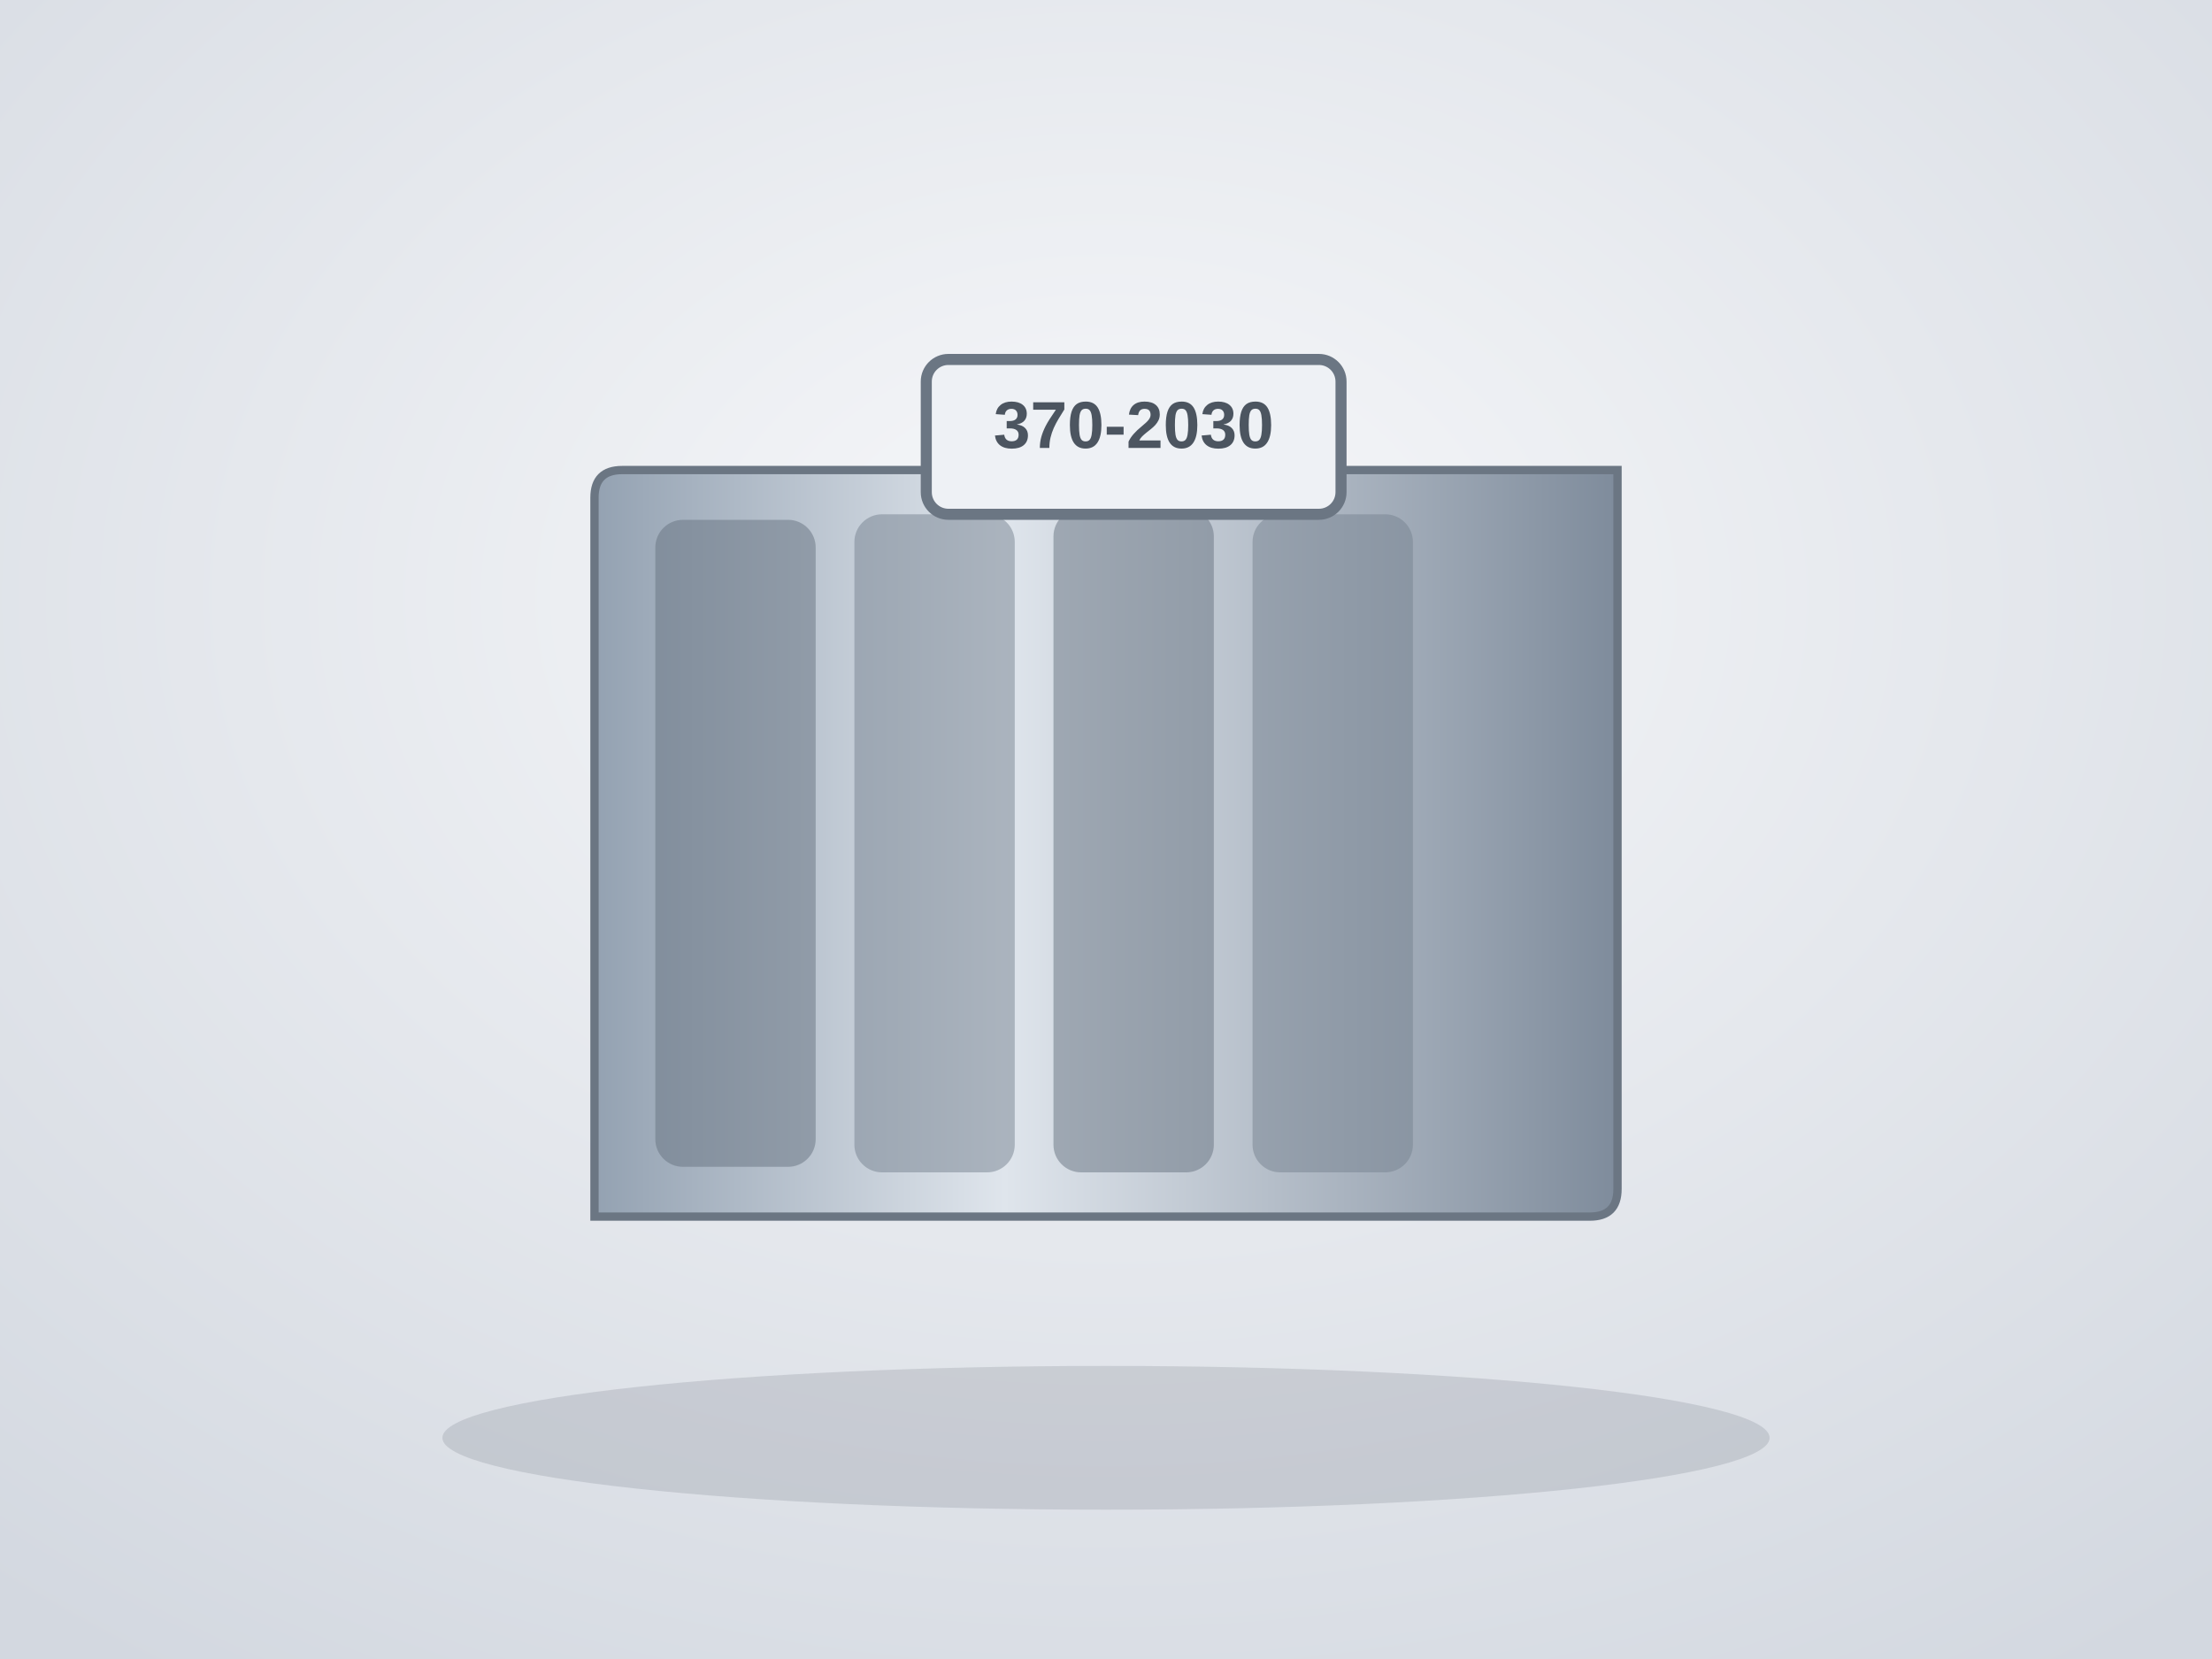
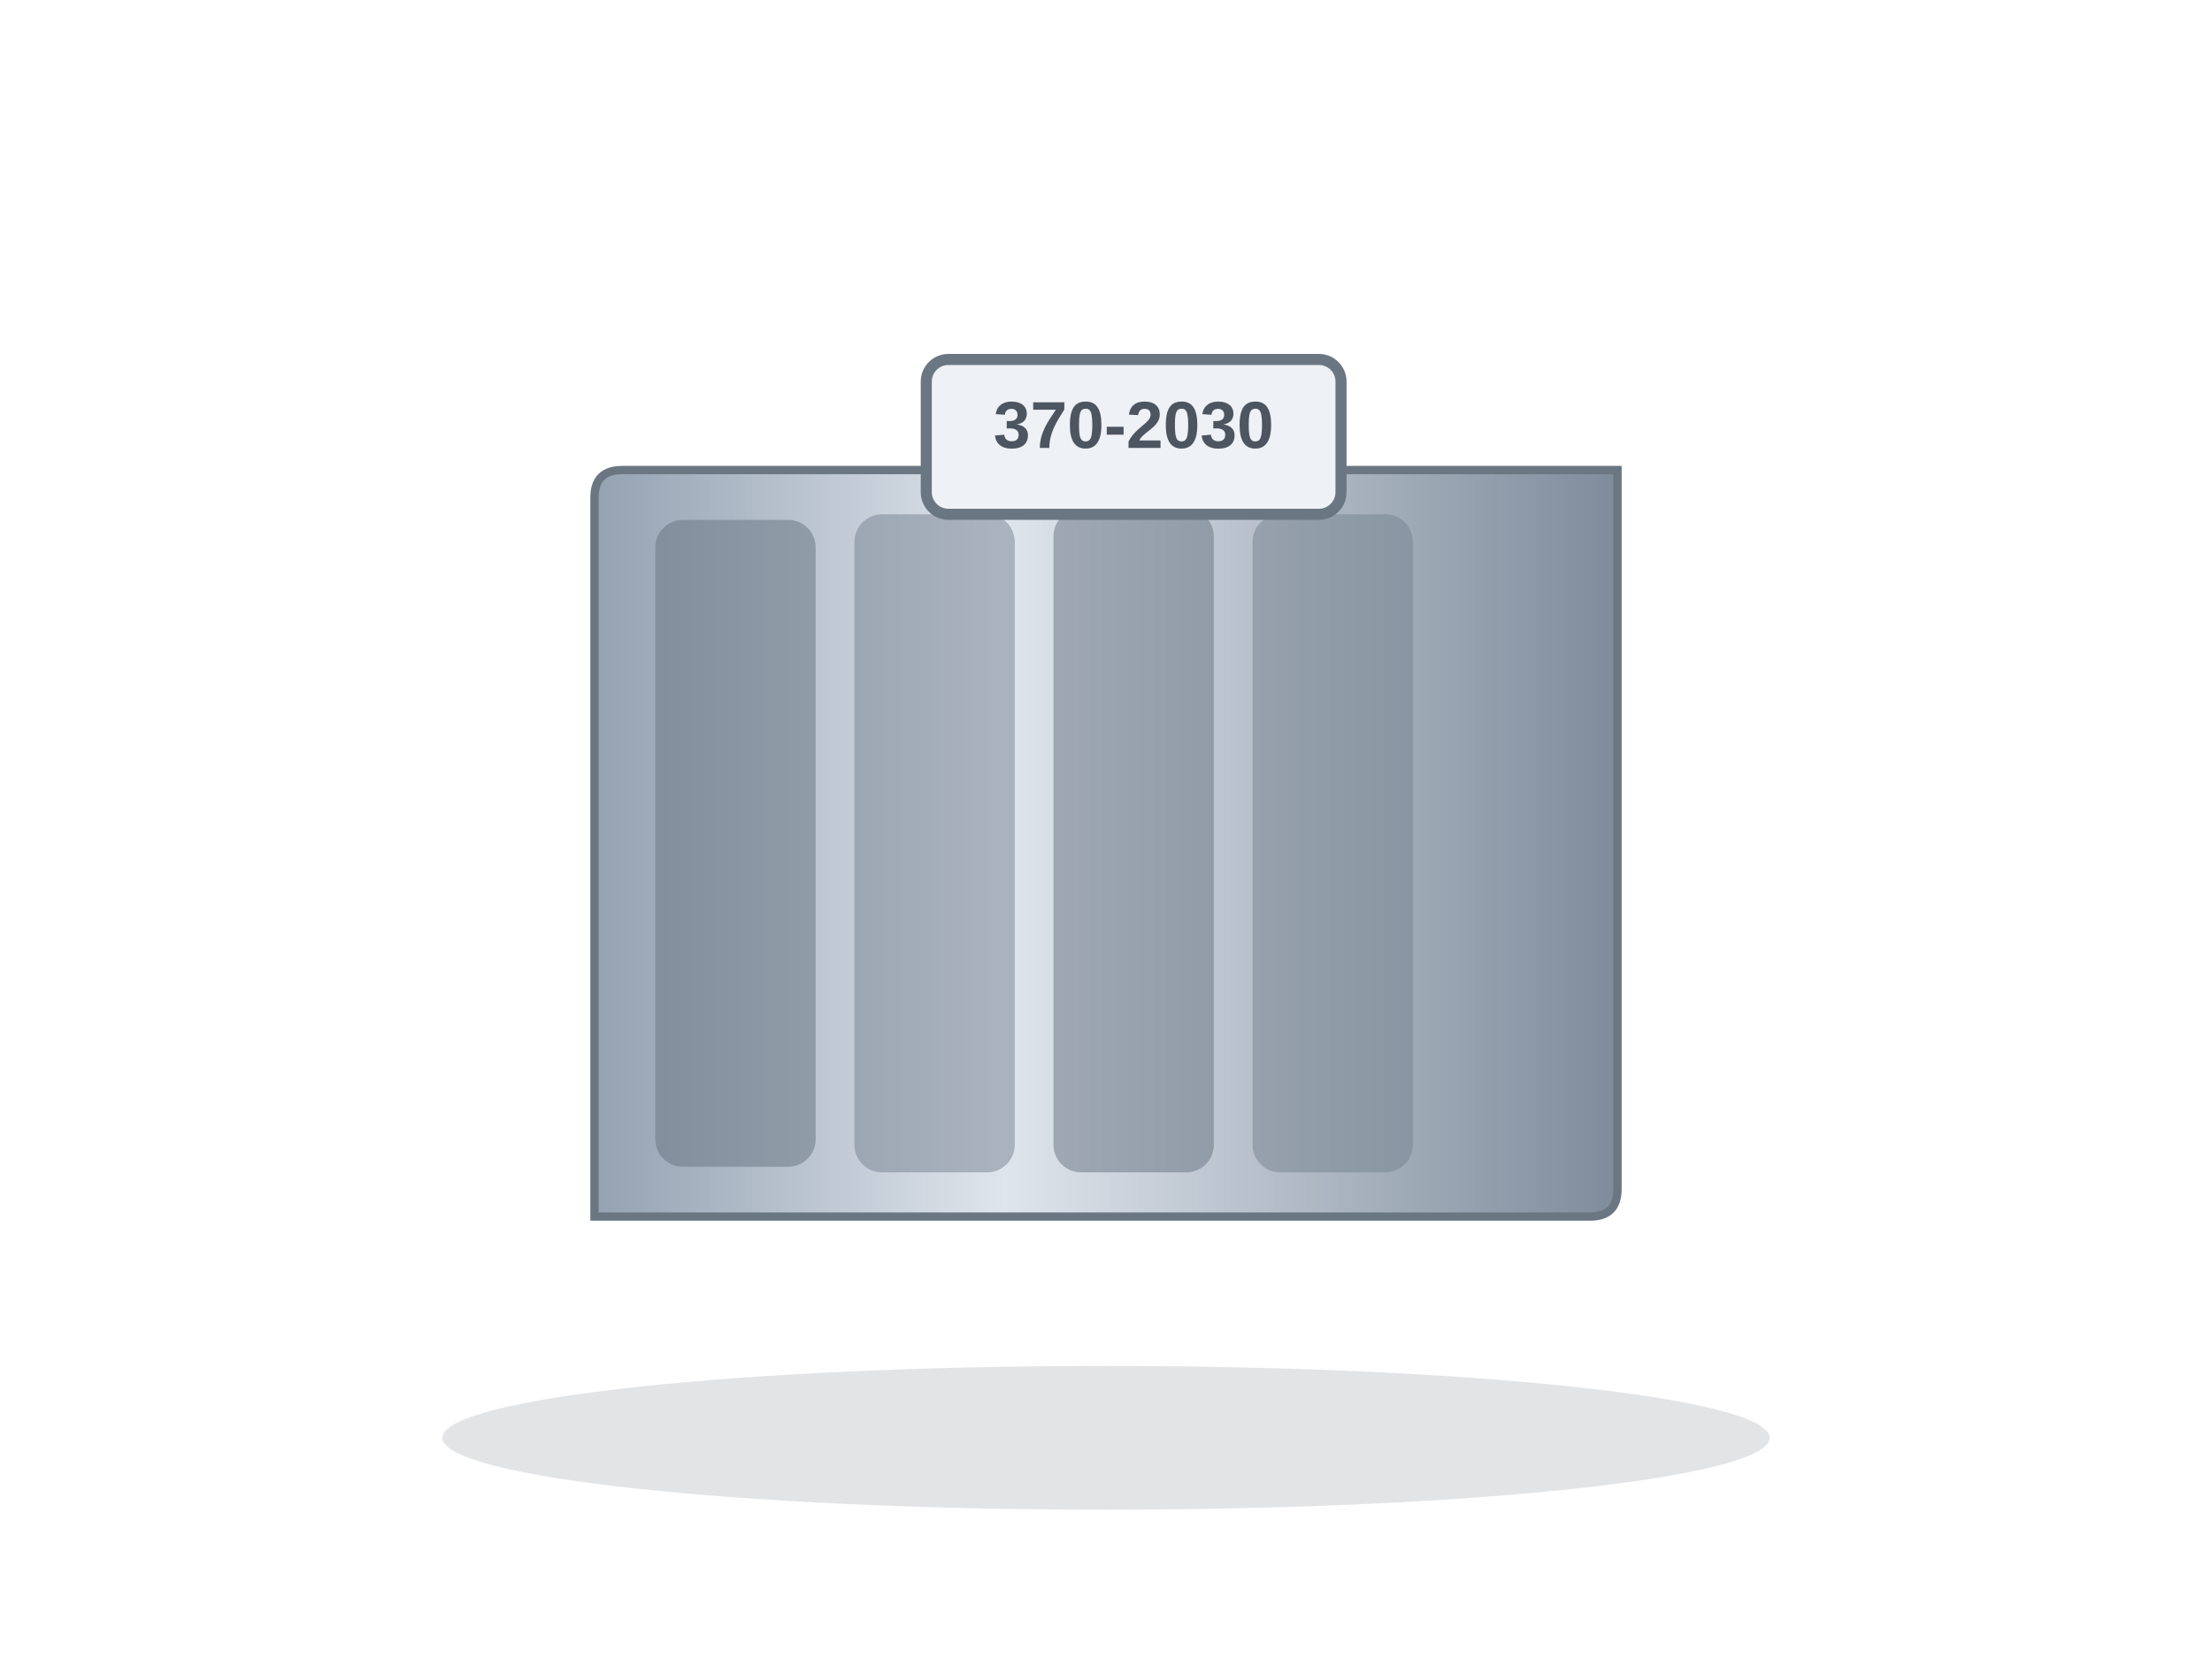
<svg xmlns="http://www.w3.org/2000/svg" viewBox="0 0 800 600">
  <defs>
    <radialGradient id="bg" cx="50%" cy="36%" r="78%">
      <stop offset="0%" stop-color="#f7f8fa" />
      <stop offset="100%" stop-color="#d3d8e0" />
    </radialGradient>
    <linearGradient id="side" x1="0" y1="0" x2="1" y2="0">
      <stop offset="0%" stop-color="#94a2b2" />
      <stop offset="40%" stop-color="#dfe5ec" />
      <stop offset="100%" stop-color="#7f8c9c" />
    </linearGradient>
  </defs>
-   <rect width="800" height="600" fill="url(#bg)" />
  <ellipse cx="400" cy="520" rx="240" ry="26" fill="rgba(20,30,45,.12)" />
  <g transform="translate(215 170)">
    <path d="M10 0 Q370 0 370 0 L370 260 Q370 270 360 270 Q10 270 0 270 L0 10 Q0 0 10 0Z" fill="url(#side)" stroke="#6b7683" stroke-width="3" />
    <g opacity=".5">
      <rect x="22" y="18" width="58" height="234" rx="10" fill="#66717f" />
      <rect x="94" y="16" width="58" height="238" rx="10" fill="#76828f" />
      <rect x="166" y="14" width="58" height="240" rx="10" fill="#66717f" />
      <rect x="238" y="16" width="58" height="238" rx="10" fill="#76828f" />
    </g>
    <rect x="120" y="-40" width="150" height="56" rx="8" fill="#eef1f5" stroke="#6b7683" stroke-width="4" />
    <text x="195" y="-8" font-family="Arial, sans-serif" font-size="24" font-weight="700" fill="#4c5560" text-anchor="middle">370-2030</text>
  </g>
</svg>
